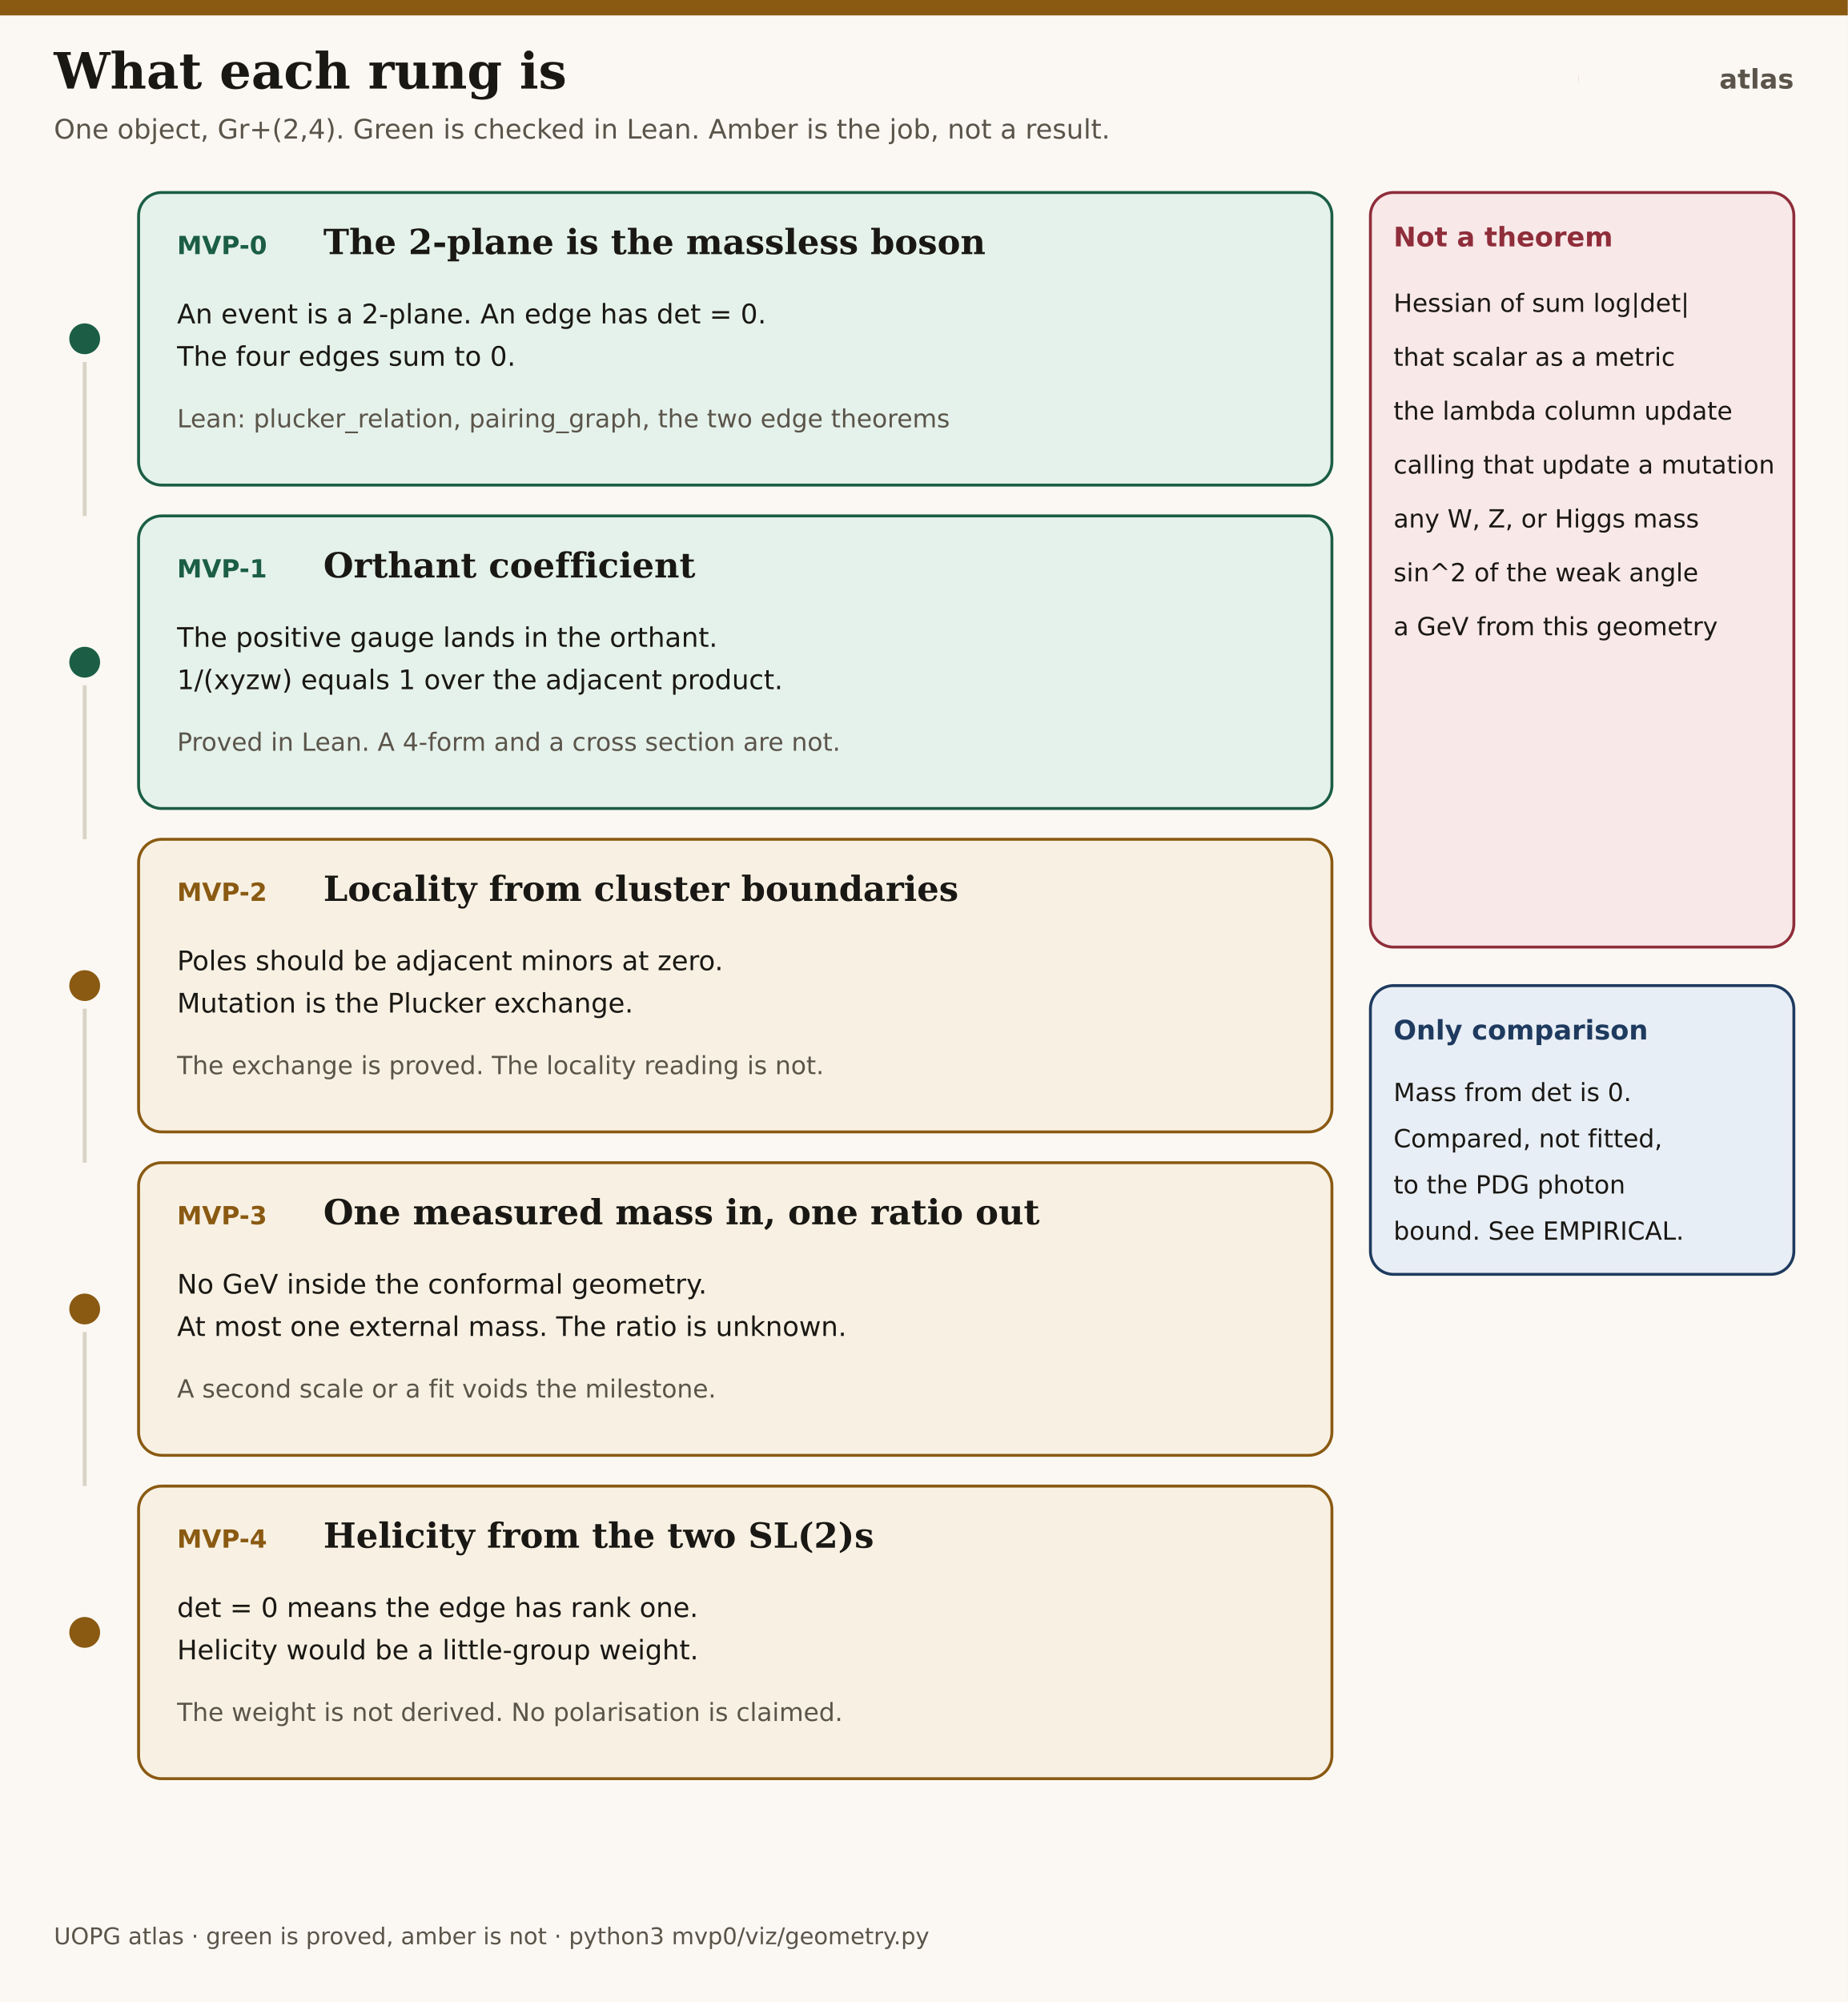
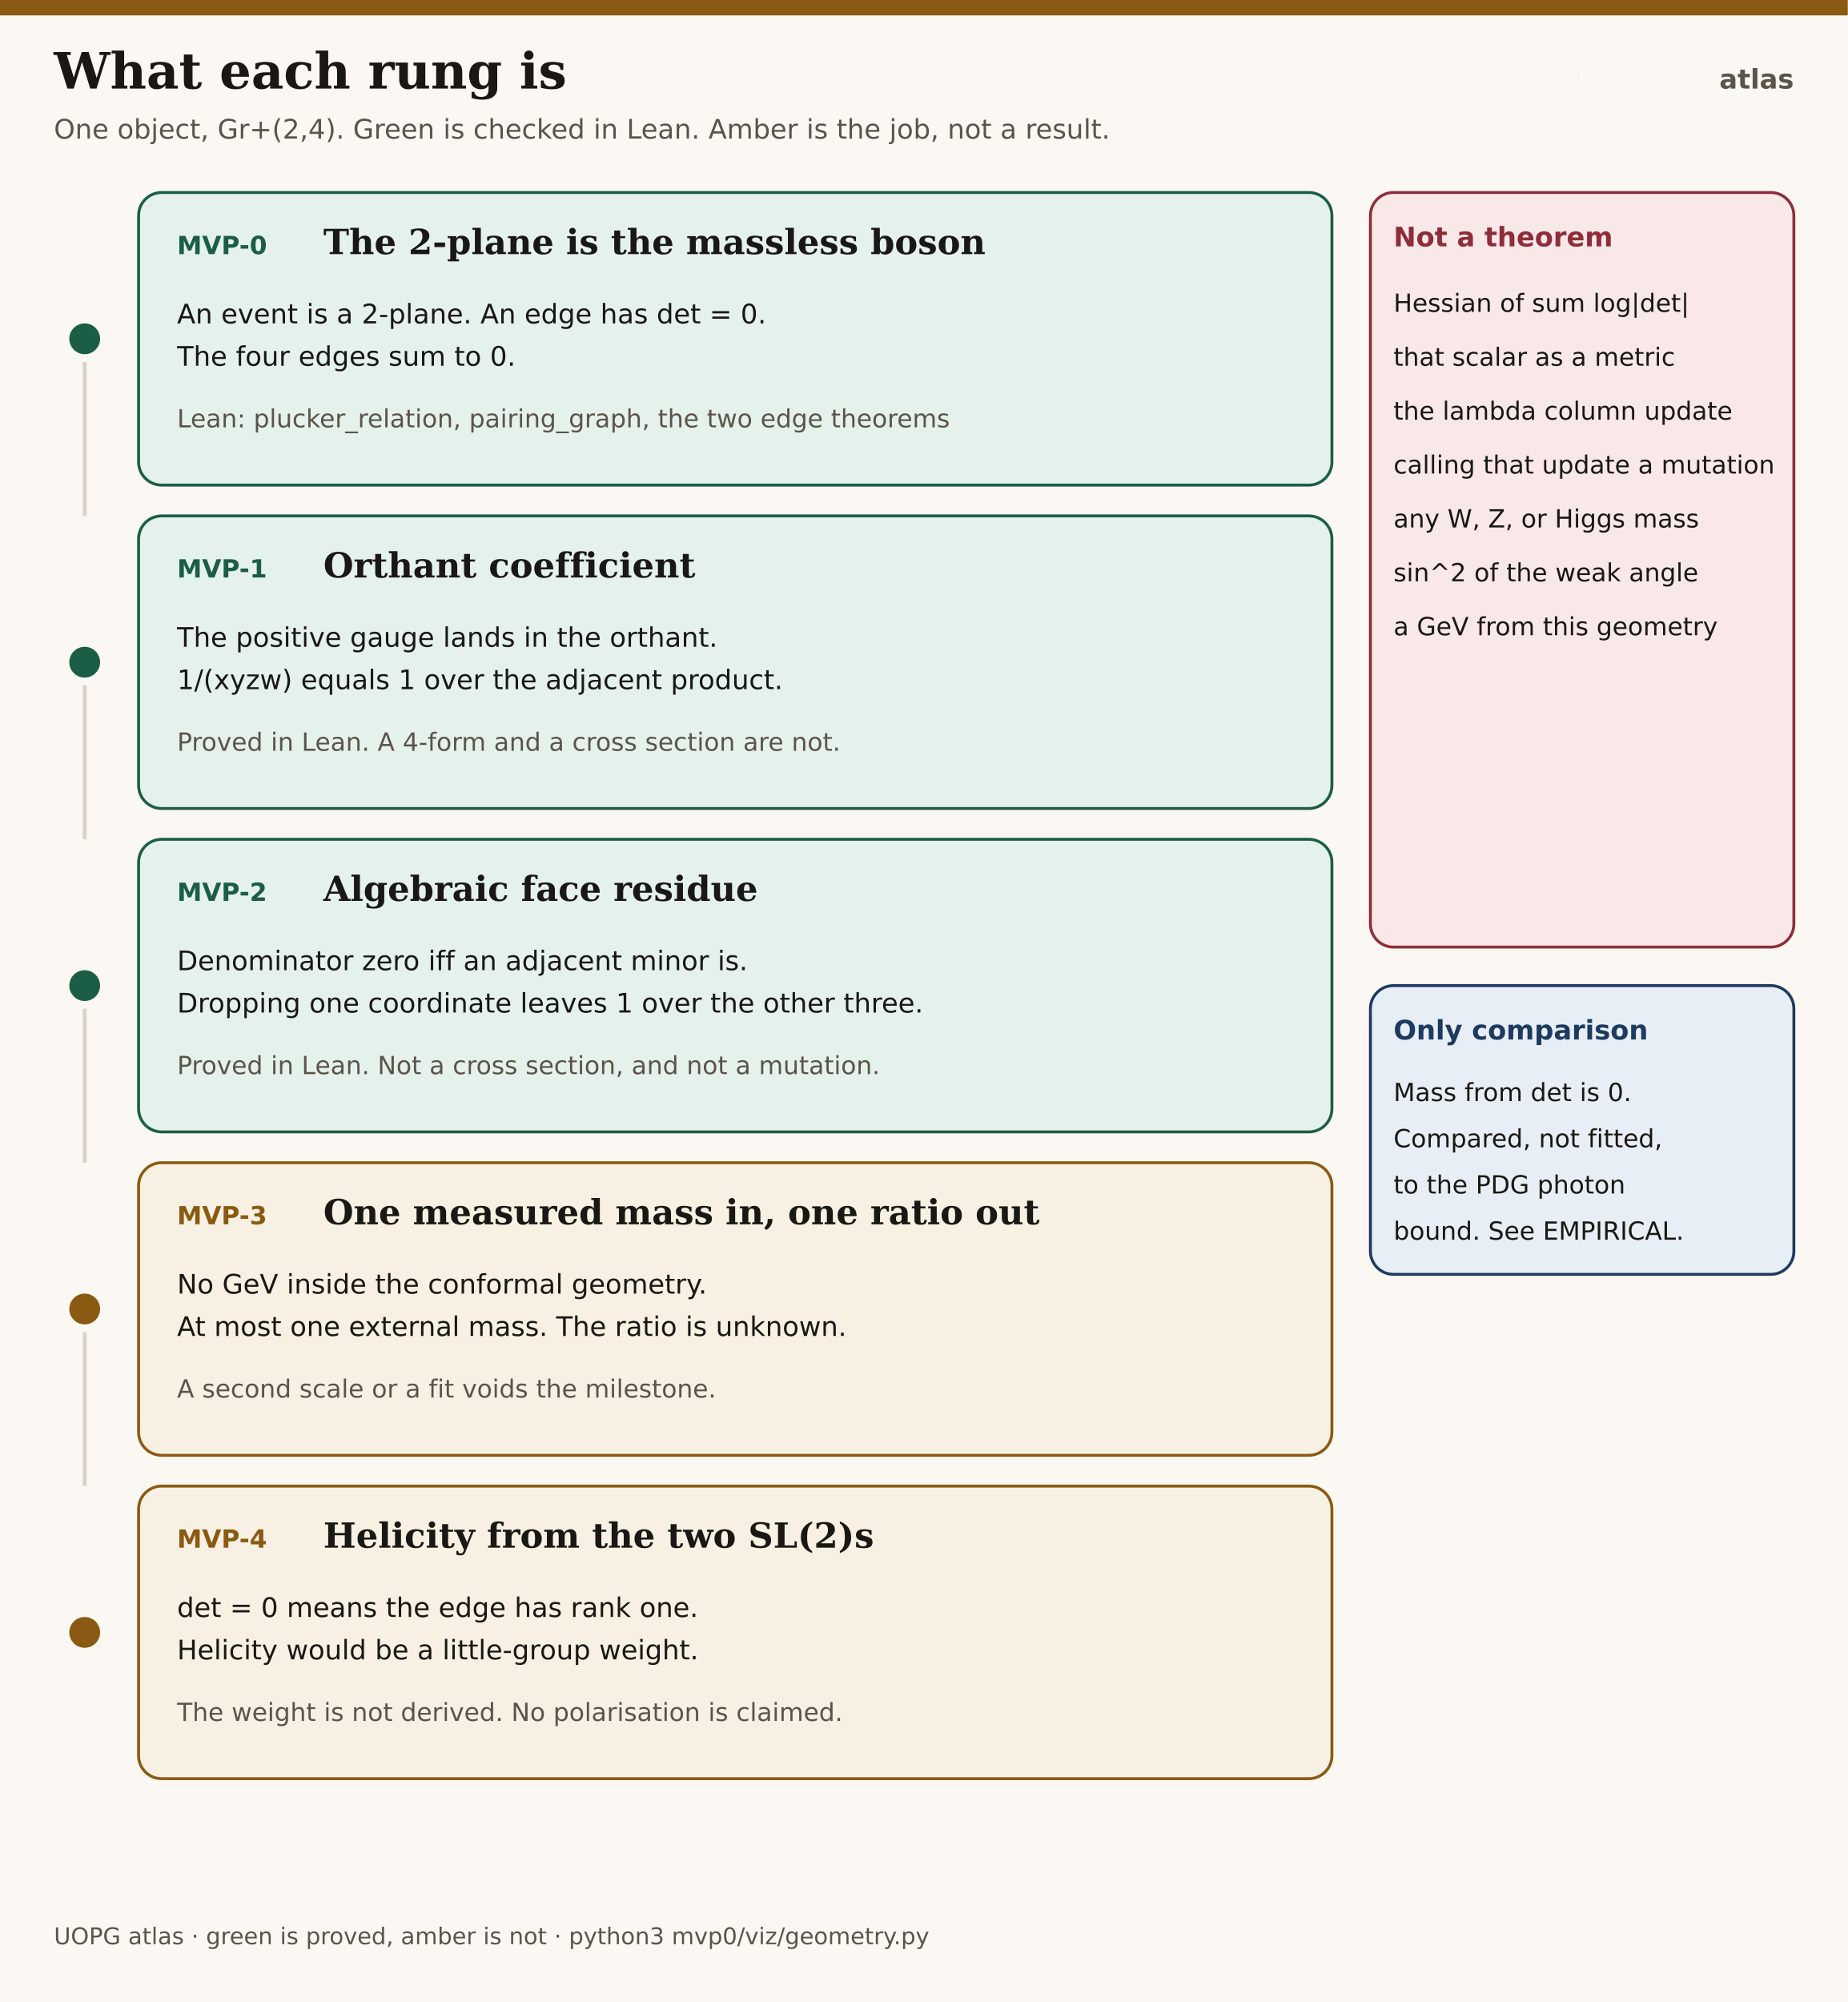
<svg xmlns="http://www.w3.org/2000/svg" width="960" height="1040" viewBox="0 0 960 1040">
  <rect width="100%" height="100%" fill="#fbf8f3" />
  <rect x="0" y="0" width="960" height="8" rx="0" fill="#8a5a12" />
  <text x="28" y="46" fill="#1a1814" font-size="26" font-family="DejaVu Serif, Liberation Serif, serif" text-anchor="start" font-weight="700">What each rung is</text>
  <text x="28" y="72" fill="#5a544a" font-size="14" font-family="DejaVu Sans, Liberation Sans, sans-serif" text-anchor="start">One object, Gr+(2,4). Green is checked in Lean. Amber is the job, not a result.</text>
  <rect x="820" y="30" width="112" height="22" rx="11" fill="#8a5a12" />
  <text x="876.0" y="46" fill="#ffffff" font-size="12" font-family="DejaVu Sans, Liberation Sans, sans-serif" text-anchor="middle" font-weight="700">CONTRACT</text>
  <rect x="820" y="26" width="120" height="30" rx="0" fill="#fbf8f3" />
  <text x="932" y="46" fill="#5a544a" font-size="14" font-family="DejaVu Sans, Liberation Sans, sans-serif" text-anchor="end" font-weight="700">atlas</text>
  <rect x="72" y="100" width="620" height="152" rx="12" fill="#e5f2eb" stroke="#1b5e45" stroke-width="1.5" />
  <circle cx="44" cy="176" r="8" fill="#1b5e45" />
  <line x1="44" y1="188" x2="44" y2="268" stroke="#d9d3c7" stroke-width="2" />
  <text x="92" y="132" fill="#1b5e45" font-size="13" font-family="DejaVu Sans, Liberation Sans, sans-serif" text-anchor="start" font-weight="700">MVP-0</text>
  <text x="168" y="132" fill="#1a1814" font-size="18" font-family="DejaVu Serif, Liberation Serif, serif" text-anchor="start" font-weight="700">The 2-plane is the massless boson</text>
  <text x="92" y="168" fill="#1a1814" font-size="14" font-family="DejaVu Sans, Liberation Sans, sans-serif" text-anchor="start">An event is a 2-plane. An edge has det = 0.</text>
  <text x="92" y="190" fill="#1a1814" font-size="14" font-family="DejaVu Sans, Liberation Sans, sans-serif" text-anchor="start">The four edges sum to 0.</text>
  <text x="92" y="222" fill="#5a544a" font-size="13" font-family="DejaVu Sans, Liberation Sans, sans-serif" text-anchor="start">Lean: plucker_relation, pairing_graph, the two edge theorems</text>
  <rect x="72" y="268" width="620" height="152" rx="12" fill="#e5f2eb" stroke="#1b5e45" stroke-width="1.5" />
  <circle cx="44" cy="344" r="8" fill="#1b5e45" />
  <line x1="44" y1="356" x2="44" y2="436" stroke="#d9d3c7" stroke-width="2" />
  <text x="92" y="300" fill="#1b5e45" font-size="13" font-family="DejaVu Sans, Liberation Sans, sans-serif" text-anchor="start" font-weight="700">MVP-1</text>
  <text x="168" y="300" fill="#1a1814" font-size="18" font-family="DejaVu Serif, Liberation Serif, serif" text-anchor="start" font-weight="700">Orthant coefficient</text>
  <text x="92" y="336" fill="#1a1814" font-size="14" font-family="DejaVu Sans, Liberation Sans, sans-serif" text-anchor="start">The positive gauge lands in the orthant.</text>
  <text x="92" y="358" fill="#1a1814" font-size="14" font-family="DejaVu Sans, Liberation Sans, sans-serif" text-anchor="start">1/(xyzw) equals 1 over the adjacent product.</text>
  <text x="92" y="390" fill="#5a544a" font-size="13" font-family="DejaVu Sans, Liberation Sans, sans-serif" text-anchor="start">Proved in Lean. A 4-form and a cross section are not.</text>
-   <rect x="72" y="436" width="620" height="152" rx="12" fill="#f8f1e3" stroke="#8a5a12" stroke-width="1.5" />
-   <circle cx="44" cy="512" r="8" fill="#8a5a12" />
+   <rect x="72" y="436" width="620" height="152" rx="12" fill="#e5f2eb" stroke="#1b5e45" stroke-width="1.5" />
+   <circle cx="44" cy="512" r="8" fill="#1b5e45" />
  <line x1="44" y1="524" x2="44" y2="604" stroke="#d9d3c7" stroke-width="2" />
-   <text x="92" y="468" fill="#8a5a12" font-size="13" font-family="DejaVu Sans, Liberation Sans, sans-serif" text-anchor="start" font-weight="700">MVP-2</text>
-   <text x="168" y="468" fill="#1a1814" font-size="18" font-family="DejaVu Serif, Liberation Serif, serif" text-anchor="start" font-weight="700">Locality from cluster boundaries</text>
-   <text x="92" y="504" fill="#1a1814" font-size="14" font-family="DejaVu Sans, Liberation Sans, sans-serif" text-anchor="start">Poles should be adjacent minors at zero.</text>
-   <text x="92" y="526" fill="#1a1814" font-size="14" font-family="DejaVu Sans, Liberation Sans, sans-serif" text-anchor="start">Mutation is the Plucker exchange.</text>
-   <text x="92" y="558" fill="#5a544a" font-size="13" font-family="DejaVu Sans, Liberation Sans, sans-serif" text-anchor="start">The exchange is proved. The locality reading is not.</text>
+   <text x="92" y="468" fill="#1b5e45" font-size="13" font-family="DejaVu Sans, Liberation Sans, sans-serif" text-anchor="start" font-weight="700">MVP-2</text>
+   <text x="168" y="468" fill="#1a1814" font-size="18" font-family="DejaVu Serif, Liberation Serif, serif" text-anchor="start" font-weight="700">Algebraic face residue</text>
+   <text x="92" y="504" fill="#1a1814" font-size="14" font-family="DejaVu Sans, Liberation Sans, sans-serif" text-anchor="start">Denominator zero iff an adjacent minor is.</text>
+   <text x="92" y="526" fill="#1a1814" font-size="14" font-family="DejaVu Sans, Liberation Sans, sans-serif" text-anchor="start">Dropping one coordinate leaves 1 over the other three.</text>
+   <text x="92" y="558" fill="#5a544a" font-size="13" font-family="DejaVu Sans, Liberation Sans, sans-serif" text-anchor="start">Proved in Lean. Not a cross section, and not a mutation.</text>
  <rect x="72" y="604" width="620" height="152" rx="12" fill="#f8f1e3" stroke="#8a5a12" stroke-width="1.5" />
  <circle cx="44" cy="680" r="8" fill="#8a5a12" />
  <line x1="44" y1="692" x2="44" y2="772" stroke="#d9d3c7" stroke-width="2" />
  <text x="92" y="636" fill="#8a5a12" font-size="13" font-family="DejaVu Sans, Liberation Sans, sans-serif" text-anchor="start" font-weight="700">MVP-3</text>
  <text x="168" y="636" fill="#1a1814" font-size="18" font-family="DejaVu Serif, Liberation Serif, serif" text-anchor="start" font-weight="700">One measured mass in, one ratio out</text>
  <text x="92" y="672" fill="#1a1814" font-size="14" font-family="DejaVu Sans, Liberation Sans, sans-serif" text-anchor="start">No GeV inside the conformal geometry.</text>
  <text x="92" y="694" fill="#1a1814" font-size="14" font-family="DejaVu Sans, Liberation Sans, sans-serif" text-anchor="start">At most one external mass. The ratio is unknown.</text>
  <text x="92" y="726" fill="#5a544a" font-size="13" font-family="DejaVu Sans, Liberation Sans, sans-serif" text-anchor="start">A second scale or a fit voids the milestone.</text>
  <rect x="72" y="772" width="620" height="152" rx="12" fill="#f8f1e3" stroke="#8a5a12" stroke-width="1.5" />
  <circle cx="44" cy="848" r="8" fill="#8a5a12" />
  <text x="92" y="804" fill="#8a5a12" font-size="13" font-family="DejaVu Sans, Liberation Sans, sans-serif" text-anchor="start" font-weight="700">MVP-4</text>
  <text x="168" y="804" fill="#1a1814" font-size="18" font-family="DejaVu Serif, Liberation Serif, serif" text-anchor="start" font-weight="700">Helicity from the two SL(2)s</text>
  <text x="92" y="840" fill="#1a1814" font-size="14" font-family="DejaVu Sans, Liberation Sans, sans-serif" text-anchor="start">det = 0 means the edge has rank one.</text>
  <text x="92" y="862" fill="#1a1814" font-size="14" font-family="DejaVu Sans, Liberation Sans, sans-serif" text-anchor="start">Helicity would be a little-group weight.</text>
  <text x="92" y="894" fill="#5a544a" font-size="13" font-family="DejaVu Sans, Liberation Sans, sans-serif" text-anchor="start">The weight is not derived. No polarisation is claimed.</text>
  <rect x="712" y="100" width="220" height="392" rx="12" fill="#f8e8e8" stroke="#8f2d3a" stroke-width="1.5" />
  <text x="724" y="128" fill="#8f2d3a" font-size="14" font-family="DejaVu Sans, Liberation Sans, sans-serif" text-anchor="start" font-weight="700">Not a theorem</text>
  <text x="724" y="162" fill="#1a1814" font-size="13" font-family="DejaVu Sans, Liberation Sans, sans-serif" text-anchor="start">Hessian of sum log|det|</text>
  <text x="724" y="190" fill="#1a1814" font-size="13" font-family="DejaVu Sans, Liberation Sans, sans-serif" text-anchor="start">that scalar as a metric</text>
  <text x="724" y="218" fill="#1a1814" font-size="13" font-family="DejaVu Sans, Liberation Sans, sans-serif" text-anchor="start">the lambda column update</text>
  <text x="724" y="246" fill="#1a1814" font-size="13" font-family="DejaVu Sans, Liberation Sans, sans-serif" text-anchor="start">calling that update a mutation</text>
  <text x="724" y="274" fill="#1a1814" font-size="13" font-family="DejaVu Sans, Liberation Sans, sans-serif" text-anchor="start">any W, Z, or Higgs mass</text>
  <text x="724" y="302" fill="#1a1814" font-size="13" font-family="DejaVu Sans, Liberation Sans, sans-serif" text-anchor="start">sin^2 of the weak angle</text>
  <text x="724" y="330" fill="#1a1814" font-size="13" font-family="DejaVu Sans, Liberation Sans, sans-serif" text-anchor="start">a GeV from this geometry</text>
  <rect x="712" y="512" width="220" height="150" rx="12" fill="#e8eef5" stroke="#1e3a5f" stroke-width="1.5" />
  <text x="724" y="540" fill="#1e3a5f" font-size="14" font-family="DejaVu Sans, Liberation Sans, sans-serif" text-anchor="start" font-weight="700">Only comparison</text>
  <text x="724" y="572" fill="#1a1814" font-size="13" font-family="DejaVu Sans, Liberation Sans, sans-serif" text-anchor="start">Mass from det is 0.</text>
  <text x="724" y="596" fill="#1a1814" font-size="13" font-family="DejaVu Sans, Liberation Sans, sans-serif" text-anchor="start">Compared, not fitted,</text>
  <text x="724" y="620" fill="#1a1814" font-size="13" font-family="DejaVu Sans, Liberation Sans, sans-serif" text-anchor="start">to the PDG photon</text>
  <text x="724" y="644" fill="#1a1814" font-size="13" font-family="DejaVu Sans, Liberation Sans, sans-serif" text-anchor="start">bound. See EMPIRICAL.</text>
  <text x="28" y="1010" fill="#5a544a" font-size="12" font-family="DejaVu Sans, Liberation Sans, sans-serif" text-anchor="start">UOPG atlas  ·  green is proved, amber is not  ·  python3 mvp0/viz/geometry.py</text>
</svg>
